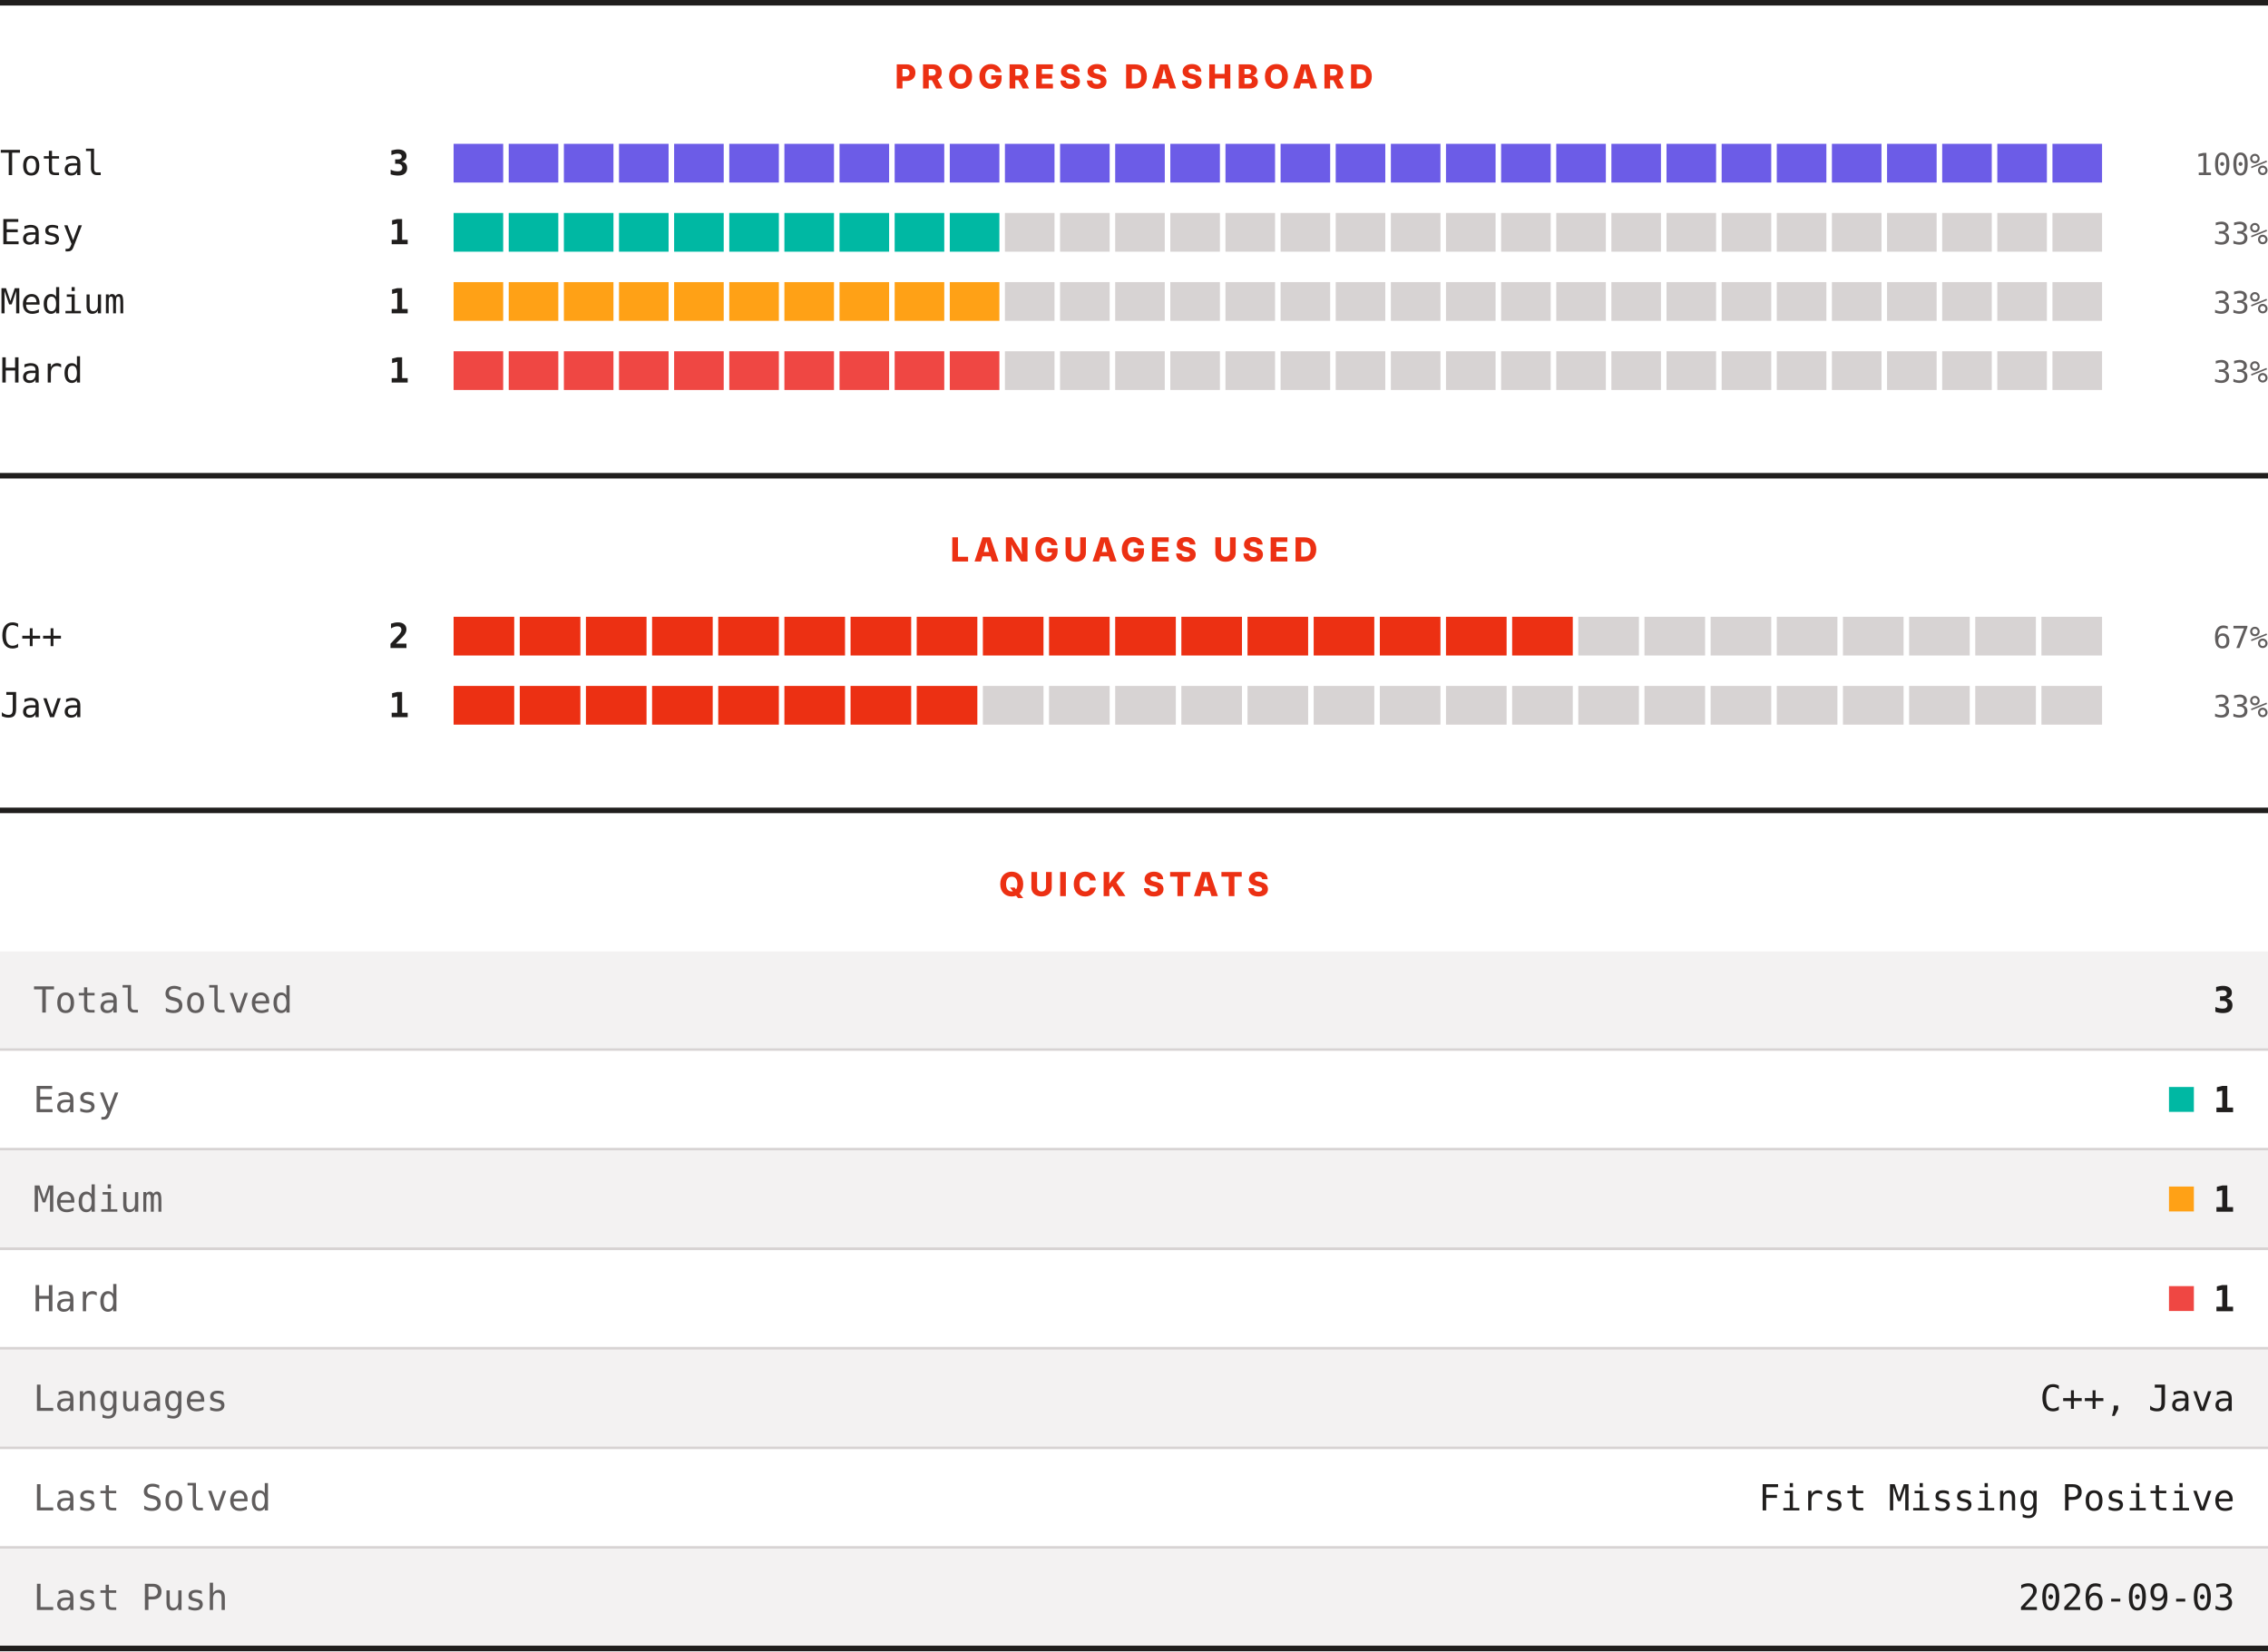
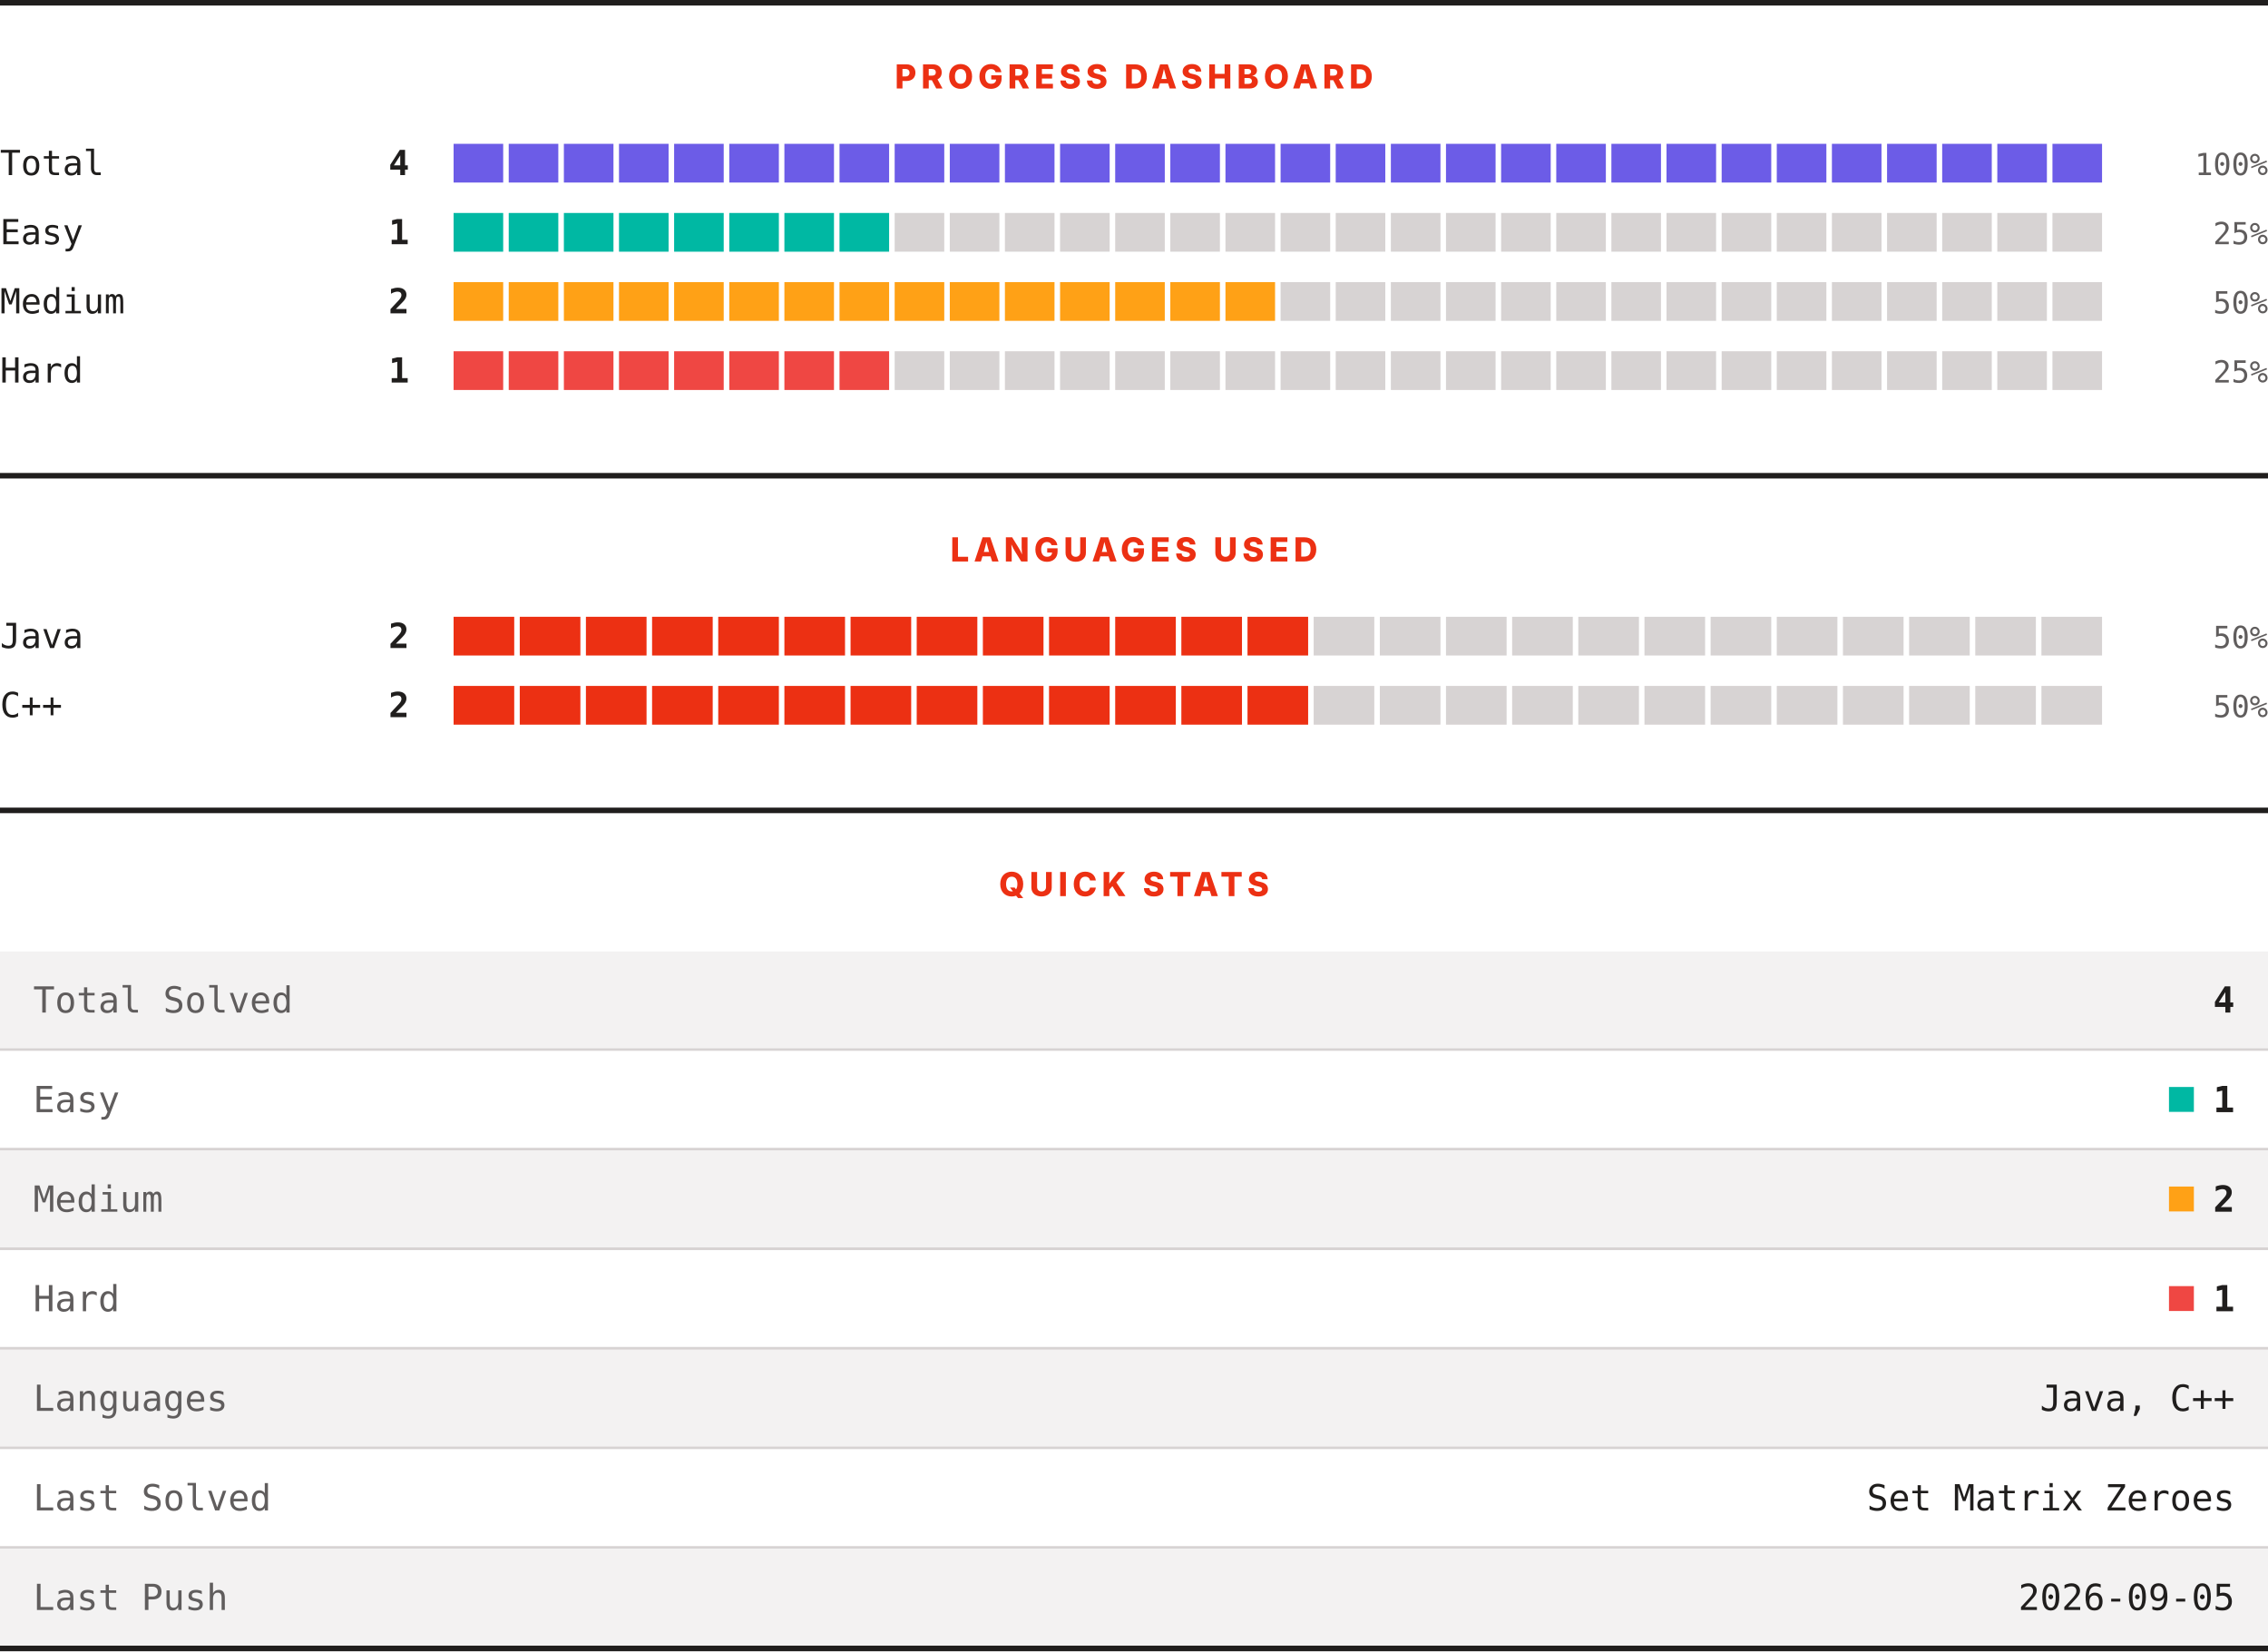
<svg xmlns="http://www.w3.org/2000/svg" width="820" height="597" viewBox="0 0 820 597" role="img" aria-label="LeetCode progress, languages and quick stats">
  <rect width="820" height="597" fill="#ffffff" />
  <rect x="0" y="0" width="820" height="2" fill="#201e1d" />
  <text x="410" y="32" text-anchor="middle" font-family="Archivo, system-ui, -apple-system, Segoe UI, sans-serif" font-size="12" font-weight="800" letter-spacing="1.68" fill="#ec3013">PROGRESS DASHBOARD</text>
  <text x="0" y="63.3" font-family="ui-monospace, SFMono-Regular, Menlo, Consolas, monospace" font-size="12.5" fill="#201e1d">Total</text>
-   <text x="148" y="63.3" text-anchor="end" font-family="ui-monospace, SFMono-Regular, Menlo, Consolas, monospace" font-size="12.5" font-weight="700" fill="#201e1d">3</text>
+   <text x="148" y="63.3" text-anchor="end" font-family="ui-monospace, SFMono-Regular, Menlo, Consolas, monospace" font-size="12.5" font-weight="700" fill="#201e1d">4</text>
  <rect x="164.00" y="52" width="17.93" height="14" fill="#6c5ce7" />
  <rect x="183.93" y="52" width="17.93" height="14" fill="#6c5ce7" />
  <rect x="203.87" y="52" width="17.93" height="14" fill="#6c5ce7" />
  <rect x="223.80" y="52" width="17.93" height="14" fill="#6c5ce7" />
  <rect x="243.73" y="52" width="17.93" height="14" fill="#6c5ce7" />
  <rect x="263.67" y="52" width="17.93" height="14" fill="#6c5ce7" />
  <rect x="283.60" y="52" width="17.93" height="14" fill="#6c5ce7" />
  <rect x="303.53" y="52" width="17.93" height="14" fill="#6c5ce7" />
  <rect x="323.47" y="52" width="17.93" height="14" fill="#6c5ce7" />
  <rect x="343.40" y="52" width="17.93" height="14" fill="#6c5ce7" />
  <rect x="363.33" y="52" width="17.93" height="14" fill="#6c5ce7" />
  <rect x="383.27" y="52" width="17.93" height="14" fill="#6c5ce7" />
  <rect x="403.20" y="52" width="17.93" height="14" fill="#6c5ce7" />
  <rect x="423.13" y="52" width="17.93" height="14" fill="#6c5ce7" />
  <rect x="443.07" y="52" width="17.93" height="14" fill="#6c5ce7" />
  <rect x="463.00" y="52" width="17.93" height="14" fill="#6c5ce7" />
  <rect x="482.93" y="52" width="17.93" height="14" fill="#6c5ce7" />
  <rect x="502.87" y="52" width="17.93" height="14" fill="#6c5ce7" />
  <rect x="522.80" y="52" width="17.93" height="14" fill="#6c5ce7" />
  <rect x="542.73" y="52" width="17.93" height="14" fill="#6c5ce7" />
  <rect x="562.67" y="52" width="17.93" height="14" fill="#6c5ce7" />
  <rect x="582.60" y="52" width="17.93" height="14" fill="#6c5ce7" />
  <rect x="602.53" y="52" width="17.93" height="14" fill="#6c5ce7" />
  <rect x="622.47" y="52" width="17.93" height="14" fill="#6c5ce7" />
  <rect x="642.40" y="52" width="17.93" height="14" fill="#6c5ce7" />
  <rect x="662.33" y="52" width="17.93" height="14" fill="#6c5ce7" />
  <rect x="682.27" y="52" width="17.93" height="14" fill="#6c5ce7" />
  <rect x="702.20" y="52" width="17.93" height="14" fill="#6c5ce7" />
  <rect x="722.13" y="52" width="17.93" height="14" fill="#6c5ce7" />
  <rect x="742.07" y="52" width="17.93" height="14" fill="#6c5ce7" />
  <text x="820" y="63.3" text-anchor="end" font-family="ui-monospace, SFMono-Regular, Menlo, Consolas, monospace" font-size="11" fill="#605d5d">100%</text>
  <text x="0" y="88.3" font-family="ui-monospace, SFMono-Regular, Menlo, Consolas, monospace" font-size="12.5" fill="#201e1d">Easy</text>
  <text x="148" y="88.3" text-anchor="end" font-family="ui-monospace, SFMono-Regular, Menlo, Consolas, monospace" font-size="12.5" font-weight="700" fill="#201e1d">1</text>
  <rect x="164.00" y="77" width="17.93" height="14" fill="#00b8a3" />
  <rect x="183.93" y="77" width="17.93" height="14" fill="#00b8a3" />
  <rect x="203.87" y="77" width="17.93" height="14" fill="#00b8a3" />
  <rect x="223.80" y="77" width="17.93" height="14" fill="#00b8a3" />
  <rect x="243.73" y="77" width="17.93" height="14" fill="#00b8a3" />
  <rect x="263.67" y="77" width="17.93" height="14" fill="#00b8a3" />
  <rect x="283.60" y="77" width="17.93" height="14" fill="#00b8a3" />
  <rect x="303.53" y="77" width="17.93" height="14" fill="#00b8a3" />
-   <rect x="323.47" y="77" width="17.93" height="14" fill="#00b8a3" />
-   <rect x="343.40" y="77" width="17.93" height="14" fill="#00b8a3" />
+   <rect x="323.47" y="77" width="17.93" height="14" fill="#d7d3d3" />
+   <rect x="343.40" y="77" width="17.93" height="14" fill="#d7d3d3" />
  <rect x="363.33" y="77" width="17.93" height="14" fill="#d7d3d3" />
  <rect x="383.27" y="77" width="17.93" height="14" fill="#d7d3d3" />
  <rect x="403.20" y="77" width="17.93" height="14" fill="#d7d3d3" />
  <rect x="423.13" y="77" width="17.93" height="14" fill="#d7d3d3" />
  <rect x="443.07" y="77" width="17.93" height="14" fill="#d7d3d3" />
  <rect x="463.00" y="77" width="17.93" height="14" fill="#d7d3d3" />
  <rect x="482.93" y="77" width="17.93" height="14" fill="#d7d3d3" />
  <rect x="502.87" y="77" width="17.93" height="14" fill="#d7d3d3" />
  <rect x="522.80" y="77" width="17.93" height="14" fill="#d7d3d3" />
  <rect x="542.73" y="77" width="17.93" height="14" fill="#d7d3d3" />
  <rect x="562.67" y="77" width="17.93" height="14" fill="#d7d3d3" />
  <rect x="582.60" y="77" width="17.93" height="14" fill="#d7d3d3" />
  <rect x="602.53" y="77" width="17.93" height="14" fill="#d7d3d3" />
  <rect x="622.47" y="77" width="17.93" height="14" fill="#d7d3d3" />
  <rect x="642.40" y="77" width="17.93" height="14" fill="#d7d3d3" />
  <rect x="662.33" y="77" width="17.93" height="14" fill="#d7d3d3" />
  <rect x="682.27" y="77" width="17.93" height="14" fill="#d7d3d3" />
  <rect x="702.20" y="77" width="17.93" height="14" fill="#d7d3d3" />
  <rect x="722.13" y="77" width="17.93" height="14" fill="#d7d3d3" />
  <rect x="742.07" y="77" width="17.93" height="14" fill="#d7d3d3" />
-   <text x="820" y="88.3" text-anchor="end" font-family="ui-monospace, SFMono-Regular, Menlo, Consolas, monospace" font-size="11" fill="#605d5d">33%</text>
+   <text x="820" y="88.3" text-anchor="end" font-family="ui-monospace, SFMono-Regular, Menlo, Consolas, monospace" font-size="11" fill="#605d5d">25%</text>
  <text x="0" y="113.3" font-family="ui-monospace, SFMono-Regular, Menlo, Consolas, monospace" font-size="12.5" fill="#201e1d">Medium</text>
-   <text x="148" y="113.3" text-anchor="end" font-family="ui-monospace, SFMono-Regular, Menlo, Consolas, monospace" font-size="12.5" font-weight="700" fill="#201e1d">1</text>
+   <text x="148" y="113.3" text-anchor="end" font-family="ui-monospace, SFMono-Regular, Menlo, Consolas, monospace" font-size="12.5" font-weight="700" fill="#201e1d">2</text>
  <rect x="164.00" y="102" width="17.93" height="14" fill="#ffa116" />
  <rect x="183.93" y="102" width="17.93" height="14" fill="#ffa116" />
  <rect x="203.87" y="102" width="17.93" height="14" fill="#ffa116" />
  <rect x="223.80" y="102" width="17.93" height="14" fill="#ffa116" />
  <rect x="243.73" y="102" width="17.93" height="14" fill="#ffa116" />
  <rect x="263.67" y="102" width="17.93" height="14" fill="#ffa116" />
  <rect x="283.60" y="102" width="17.93" height="14" fill="#ffa116" />
  <rect x="303.53" y="102" width="17.93" height="14" fill="#ffa116" />
  <rect x="323.47" y="102" width="17.93" height="14" fill="#ffa116" />
  <rect x="343.40" y="102" width="17.93" height="14" fill="#ffa116" />
-   <rect x="363.33" y="102" width="17.93" height="14" fill="#d7d3d3" />
-   <rect x="383.27" y="102" width="17.93" height="14" fill="#d7d3d3" />
-   <rect x="403.20" y="102" width="17.93" height="14" fill="#d7d3d3" />
-   <rect x="423.13" y="102" width="17.93" height="14" fill="#d7d3d3" />
-   <rect x="443.07" y="102" width="17.93" height="14" fill="#d7d3d3" />
+   <rect x="363.33" y="102" width="17.93" height="14" fill="#ffa116" />
+   <rect x="383.27" y="102" width="17.93" height="14" fill="#ffa116" />
+   <rect x="403.20" y="102" width="17.93" height="14" fill="#ffa116" />
+   <rect x="423.13" y="102" width="17.93" height="14" fill="#ffa116" />
+   <rect x="443.07" y="102" width="17.93" height="14" fill="#ffa116" />
  <rect x="463.00" y="102" width="17.93" height="14" fill="#d7d3d3" />
  <rect x="482.93" y="102" width="17.93" height="14" fill="#d7d3d3" />
  <rect x="502.87" y="102" width="17.93" height="14" fill="#d7d3d3" />
  <rect x="522.80" y="102" width="17.93" height="14" fill="#d7d3d3" />
  <rect x="542.73" y="102" width="17.93" height="14" fill="#d7d3d3" />
  <rect x="562.67" y="102" width="17.93" height="14" fill="#d7d3d3" />
  <rect x="582.60" y="102" width="17.93" height="14" fill="#d7d3d3" />
  <rect x="602.53" y="102" width="17.93" height="14" fill="#d7d3d3" />
  <rect x="622.47" y="102" width="17.93" height="14" fill="#d7d3d3" />
  <rect x="642.40" y="102" width="17.93" height="14" fill="#d7d3d3" />
  <rect x="662.33" y="102" width="17.93" height="14" fill="#d7d3d3" />
  <rect x="682.27" y="102" width="17.93" height="14" fill="#d7d3d3" />
  <rect x="702.20" y="102" width="17.93" height="14" fill="#d7d3d3" />
  <rect x="722.13" y="102" width="17.93" height="14" fill="#d7d3d3" />
  <rect x="742.07" y="102" width="17.93" height="14" fill="#d7d3d3" />
-   <text x="820" y="113.3" text-anchor="end" font-family="ui-monospace, SFMono-Regular, Menlo, Consolas, monospace" font-size="11" fill="#605d5d">33%</text>
+   <text x="820" y="113.3" text-anchor="end" font-family="ui-monospace, SFMono-Regular, Menlo, Consolas, monospace" font-size="11" fill="#605d5d">50%</text>
  <text x="0" y="138.3" font-family="ui-monospace, SFMono-Regular, Menlo, Consolas, monospace" font-size="12.5" fill="#201e1d">Hard</text>
  <text x="148" y="138.3" text-anchor="end" font-family="ui-monospace, SFMono-Regular, Menlo, Consolas, monospace" font-size="12.5" font-weight="700" fill="#201e1d">1</text>
  <rect x="164.00" y="127" width="17.93" height="14" fill="#ef4743" />
  <rect x="183.93" y="127" width="17.93" height="14" fill="#ef4743" />
  <rect x="203.87" y="127" width="17.93" height="14" fill="#ef4743" />
  <rect x="223.80" y="127" width="17.93" height="14" fill="#ef4743" />
  <rect x="243.73" y="127" width="17.93" height="14" fill="#ef4743" />
  <rect x="263.67" y="127" width="17.93" height="14" fill="#ef4743" />
  <rect x="283.60" y="127" width="17.93" height="14" fill="#ef4743" />
  <rect x="303.53" y="127" width="17.93" height="14" fill="#ef4743" />
-   <rect x="323.47" y="127" width="17.93" height="14" fill="#ef4743" />
-   <rect x="343.40" y="127" width="17.93" height="14" fill="#ef4743" />
+   <rect x="323.47" y="127" width="17.93" height="14" fill="#d7d3d3" />
+   <rect x="343.40" y="127" width="17.93" height="14" fill="#d7d3d3" />
  <rect x="363.33" y="127" width="17.93" height="14" fill="#d7d3d3" />
  <rect x="383.27" y="127" width="17.93" height="14" fill="#d7d3d3" />
  <rect x="403.20" y="127" width="17.93" height="14" fill="#d7d3d3" />
  <rect x="423.13" y="127" width="17.93" height="14" fill="#d7d3d3" />
  <rect x="443.07" y="127" width="17.93" height="14" fill="#d7d3d3" />
  <rect x="463.00" y="127" width="17.93" height="14" fill="#d7d3d3" />
  <rect x="482.93" y="127" width="17.93" height="14" fill="#d7d3d3" />
  <rect x="502.87" y="127" width="17.93" height="14" fill="#d7d3d3" />
  <rect x="522.80" y="127" width="17.93" height="14" fill="#d7d3d3" />
  <rect x="542.73" y="127" width="17.93" height="14" fill="#d7d3d3" />
  <rect x="562.67" y="127" width="17.93" height="14" fill="#d7d3d3" />
  <rect x="582.60" y="127" width="17.93" height="14" fill="#d7d3d3" />
  <rect x="602.53" y="127" width="17.93" height="14" fill="#d7d3d3" />
  <rect x="622.47" y="127" width="17.93" height="14" fill="#d7d3d3" />
  <rect x="642.40" y="127" width="17.93" height="14" fill="#d7d3d3" />
  <rect x="662.33" y="127" width="17.93" height="14" fill="#d7d3d3" />
  <rect x="682.27" y="127" width="17.93" height="14" fill="#d7d3d3" />
  <rect x="702.20" y="127" width="17.93" height="14" fill="#d7d3d3" />
  <rect x="722.13" y="127" width="17.93" height="14" fill="#d7d3d3" />
  <rect x="742.07" y="127" width="17.93" height="14" fill="#d7d3d3" />
-   <text x="820" y="138.3" text-anchor="end" font-family="ui-monospace, SFMono-Regular, Menlo, Consolas, monospace" font-size="11" fill="#605d5d">33%</text>
+   <text x="820" y="138.3" text-anchor="end" font-family="ui-monospace, SFMono-Regular, Menlo, Consolas, monospace" font-size="11" fill="#605d5d">25%</text>
  <rect x="0" y="171" width="820" height="2" fill="#201e1d" />
  <text x="410" y="203" text-anchor="middle" font-family="Archivo, system-ui, -apple-system, Segoe UI, sans-serif" font-size="12" font-weight="800" letter-spacing="1.68" fill="#ec3013">LANGUAGES USED</text>
-   <text x="0" y="234.3" font-family="ui-monospace, SFMono-Regular, Menlo, Consolas, monospace" font-size="12.5" fill="#201e1d">C++</text>
+   <text x="0" y="234.3" font-family="ui-monospace, SFMono-Regular, Menlo, Consolas, monospace" font-size="12.5" fill="#201e1d">Java</text>
  <text x="148" y="234.3" text-anchor="end" font-family="ui-monospace, SFMono-Regular, Menlo, Consolas, monospace" font-size="12.5" font-weight="700" fill="#201e1d">2</text>
  <rect x="164.00" y="223" width="21.92" height="14" fill="#ec3013" />
  <rect x="187.92" y="223" width="21.92" height="14" fill="#ec3013" />
  <rect x="211.84" y="223" width="21.92" height="14" fill="#ec3013" />
  <rect x="235.76" y="223" width="21.92" height="14" fill="#ec3013" />
  <rect x="259.68" y="223" width="21.92" height="14" fill="#ec3013" />
  <rect x="283.60" y="223" width="21.92" height="14" fill="#ec3013" />
  <rect x="307.52" y="223" width="21.92" height="14" fill="#ec3013" />
  <rect x="331.44" y="223" width="21.92" height="14" fill="#ec3013" />
  <rect x="355.36" y="223" width="21.92" height="14" fill="#ec3013" />
  <rect x="379.28" y="223" width="21.92" height="14" fill="#ec3013" />
  <rect x="403.20" y="223" width="21.92" height="14" fill="#ec3013" />
  <rect x="427.12" y="223" width="21.92" height="14" fill="#ec3013" />
  <rect x="451.04" y="223" width="21.92" height="14" fill="#ec3013" />
-   <rect x="474.96" y="223" width="21.92" height="14" fill="#ec3013" />
-   <rect x="498.88" y="223" width="21.92" height="14" fill="#ec3013" />
-   <rect x="522.80" y="223" width="21.92" height="14" fill="#ec3013" />
-   <rect x="546.72" y="223" width="21.92" height="14" fill="#ec3013" />
+   <rect x="474.96" y="223" width="21.92" height="14" fill="#d7d3d3" />
+   <rect x="498.88" y="223" width="21.92" height="14" fill="#d7d3d3" />
+   <rect x="522.80" y="223" width="21.92" height="14" fill="#d7d3d3" />
+   <rect x="546.72" y="223" width="21.92" height="14" fill="#d7d3d3" />
  <rect x="570.64" y="223" width="21.92" height="14" fill="#d7d3d3" />
  <rect x="594.56" y="223" width="21.92" height="14" fill="#d7d3d3" />
  <rect x="618.48" y="223" width="21.92" height="14" fill="#d7d3d3" />
  <rect x="642.40" y="223" width="21.92" height="14" fill="#d7d3d3" />
  <rect x="666.32" y="223" width="21.92" height="14" fill="#d7d3d3" />
  <rect x="690.24" y="223" width="21.92" height="14" fill="#d7d3d3" />
  <rect x="714.16" y="223" width="21.92" height="14" fill="#d7d3d3" />
  <rect x="738.08" y="223" width="21.92" height="14" fill="#d7d3d3" />
-   <text x="820" y="234.3" text-anchor="end" font-family="ui-monospace, SFMono-Regular, Menlo, Consolas, monospace" font-size="11" fill="#605d5d">67%</text>
-   <text x="0" y="259.3" font-family="ui-monospace, SFMono-Regular, Menlo, Consolas, monospace" font-size="12.5" fill="#201e1d">Java</text>
-   <text x="148" y="259.3" text-anchor="end" font-family="ui-monospace, SFMono-Regular, Menlo, Consolas, monospace" font-size="12.5" font-weight="700" fill="#201e1d">1</text>
+   <text x="820" y="234.3" text-anchor="end" font-family="ui-monospace, SFMono-Regular, Menlo, Consolas, monospace" font-size="11" fill="#605d5d">50%</text>
+   <text x="0" y="259.3" font-family="ui-monospace, SFMono-Regular, Menlo, Consolas, monospace" font-size="12.5" fill="#201e1d">C++</text>
+   <text x="148" y="259.3" text-anchor="end" font-family="ui-monospace, SFMono-Regular, Menlo, Consolas, monospace" font-size="12.5" font-weight="700" fill="#201e1d">2</text>
  <rect x="164.00" y="248" width="21.92" height="14" fill="#ec3013" />
  <rect x="187.92" y="248" width="21.92" height="14" fill="#ec3013" />
  <rect x="211.84" y="248" width="21.92" height="14" fill="#ec3013" />
  <rect x="235.76" y="248" width="21.92" height="14" fill="#ec3013" />
  <rect x="259.68" y="248" width="21.92" height="14" fill="#ec3013" />
  <rect x="283.60" y="248" width="21.92" height="14" fill="#ec3013" />
  <rect x="307.52" y="248" width="21.92" height="14" fill="#ec3013" />
  <rect x="331.44" y="248" width="21.92" height="14" fill="#ec3013" />
-   <rect x="355.36" y="248" width="21.92" height="14" fill="#d7d3d3" />
-   <rect x="379.28" y="248" width="21.92" height="14" fill="#d7d3d3" />
-   <rect x="403.20" y="248" width="21.92" height="14" fill="#d7d3d3" />
-   <rect x="427.12" y="248" width="21.92" height="14" fill="#d7d3d3" />
-   <rect x="451.04" y="248" width="21.92" height="14" fill="#d7d3d3" />
+   <rect x="355.36" y="248" width="21.92" height="14" fill="#ec3013" />
+   <rect x="379.28" y="248" width="21.92" height="14" fill="#ec3013" />
+   <rect x="403.20" y="248" width="21.92" height="14" fill="#ec3013" />
+   <rect x="427.12" y="248" width="21.92" height="14" fill="#ec3013" />
+   <rect x="451.04" y="248" width="21.92" height="14" fill="#ec3013" />
  <rect x="474.96" y="248" width="21.92" height="14" fill="#d7d3d3" />
  <rect x="498.88" y="248" width="21.92" height="14" fill="#d7d3d3" />
  <rect x="522.80" y="248" width="21.92" height="14" fill="#d7d3d3" />
  <rect x="546.72" y="248" width="21.92" height="14" fill="#d7d3d3" />
  <rect x="570.64" y="248" width="21.92" height="14" fill="#d7d3d3" />
  <rect x="594.56" y="248" width="21.92" height="14" fill="#d7d3d3" />
  <rect x="618.48" y="248" width="21.92" height="14" fill="#d7d3d3" />
  <rect x="642.40" y="248" width="21.92" height="14" fill="#d7d3d3" />
  <rect x="666.32" y="248" width="21.92" height="14" fill="#d7d3d3" />
  <rect x="690.24" y="248" width="21.92" height="14" fill="#d7d3d3" />
  <rect x="714.16" y="248" width="21.92" height="14" fill="#d7d3d3" />
  <rect x="738.08" y="248" width="21.92" height="14" fill="#d7d3d3" />
-   <text x="820" y="259.3" text-anchor="end" font-family="ui-monospace, SFMono-Regular, Menlo, Consolas, monospace" font-size="11" fill="#605d5d">33%</text>
+   <text x="820" y="259.3" text-anchor="end" font-family="ui-monospace, SFMono-Regular, Menlo, Consolas, monospace" font-size="11" fill="#605d5d">50%</text>
  <rect x="0" y="292" width="820" height="2" fill="#201e1d" />
  <text x="410" y="324" text-anchor="middle" font-family="Archivo, system-ui, -apple-system, Segoe UI, sans-serif" font-size="12" font-weight="800" letter-spacing="1.68" fill="#ec3013">QUICK STATS</text>
  <rect x="0" y="344" width="820" height="35" fill="#f3f2f2" />
  <text x="12" y="366.1" font-family="ui-monospace, SFMono-Regular, Menlo, Consolas, monospace" font-size="13" fill="#605d5d">Total Solved</text>
-   <text x="808" y="366.1" text-anchor="end" font-family="ui-monospace, SFMono-Regular, Menlo, Consolas, monospace" font-size="13" font-weight="700" fill="#201e1d">3</text>
+   <text x="808" y="366.1" text-anchor="end" font-family="ui-monospace, SFMono-Regular, Menlo, Consolas, monospace" font-size="13" font-weight="700" fill="#201e1d">4</text>
  <rect x="0" y="379" width="820" height="1" fill="#d7d3d3" />
  <rect x="0" y="380" width="820" height="35" fill="#ffffff" />
  <text x="12" y="402.1" font-family="ui-monospace, SFMono-Regular, Menlo, Consolas, monospace" font-size="13" fill="#605d5d">Easy</text>
  <rect x="784.2" y="393" width="9" height="9" fill="#00b8a3" />
  <text x="808" y="402.1" text-anchor="end" font-family="ui-monospace, SFMono-Regular, Menlo, Consolas, monospace" font-size="13" font-weight="700" fill="#201e1d">1</text>
  <rect x="0" y="415" width="820" height="1" fill="#d7d3d3" />
  <rect x="0" y="416" width="820" height="35" fill="#f3f2f2" />
  <text x="12" y="438.1" font-family="ui-monospace, SFMono-Regular, Menlo, Consolas, monospace" font-size="13" fill="#605d5d">Medium</text>
  <rect x="784.2" y="429" width="9" height="9" fill="#ffa116" />
-   <text x="808" y="438.1" text-anchor="end" font-family="ui-monospace, SFMono-Regular, Menlo, Consolas, monospace" font-size="13" font-weight="700" fill="#201e1d">1</text>
+   <text x="808" y="438.1" text-anchor="end" font-family="ui-monospace, SFMono-Regular, Menlo, Consolas, monospace" font-size="13" font-weight="700" fill="#201e1d">2</text>
  <rect x="0" y="451" width="820" height="1" fill="#d7d3d3" />
  <rect x="0" y="452" width="820" height="35" fill="#ffffff" />
  <text x="12" y="474.1" font-family="ui-monospace, SFMono-Regular, Menlo, Consolas, monospace" font-size="13" fill="#605d5d">Hard</text>
  <rect x="784.2" y="465" width="9" height="9" fill="#ef4743" />
  <text x="808" y="474.1" text-anchor="end" font-family="ui-monospace, SFMono-Regular, Menlo, Consolas, monospace" font-size="13" font-weight="700" fill="#201e1d">1</text>
  <rect x="0" y="487" width="820" height="1" fill="#d7d3d3" />
  <rect x="0" y="488" width="820" height="35" fill="#f3f2f2" />
  <text x="12" y="510.1" font-family="ui-monospace, SFMono-Regular, Menlo, Consolas, monospace" font-size="13" fill="#605d5d">Languages</text>
-   <text x="808" y="510.1" text-anchor="end" font-family="ui-monospace, SFMono-Regular, Menlo, Consolas, monospace" font-size="13" fill="#201e1d">C++, Java</text>
+   <text x="808" y="510.1" text-anchor="end" font-family="ui-monospace, SFMono-Regular, Menlo, Consolas, monospace" font-size="13" fill="#201e1d">Java, C++</text>
  <rect x="0" y="523" width="820" height="1" fill="#d7d3d3" />
  <rect x="0" y="524" width="820" height="35" fill="#ffffff" />
  <text x="12" y="546.1" font-family="ui-monospace, SFMono-Regular, Menlo, Consolas, monospace" font-size="13" fill="#605d5d">Last Solved</text>
-   <text x="808" y="546.1" text-anchor="end" font-family="ui-monospace, SFMono-Regular, Menlo, Consolas, monospace" font-size="13" fill="#201e1d">First Missing Positive</text>
+   <text x="808" y="546.1" text-anchor="end" font-family="ui-monospace, SFMono-Regular, Menlo, Consolas, monospace" font-size="13" fill="#201e1d">Set Matrix Zeroes</text>
  <rect x="0" y="559" width="820" height="1" fill="#d7d3d3" />
  <rect x="0" y="560" width="820" height="35" fill="#f3f2f2" />
  <text x="12" y="582.1" font-family="ui-monospace, SFMono-Regular, Menlo, Consolas, monospace" font-size="13" fill="#605d5d">Last Push</text>
-   <text x="808" y="582.1" text-anchor="end" font-family="ui-monospace, SFMono-Regular, Menlo, Consolas, monospace" font-size="13" fill="#201e1d">2026-09-03</text>
+   <text x="808" y="582.1" text-anchor="end" font-family="ui-monospace, SFMono-Regular, Menlo, Consolas, monospace" font-size="13" fill="#201e1d">2026-09-05</text>
  <rect x="0" y="595" width="820" height="2" fill="#201e1d" />
</svg>
